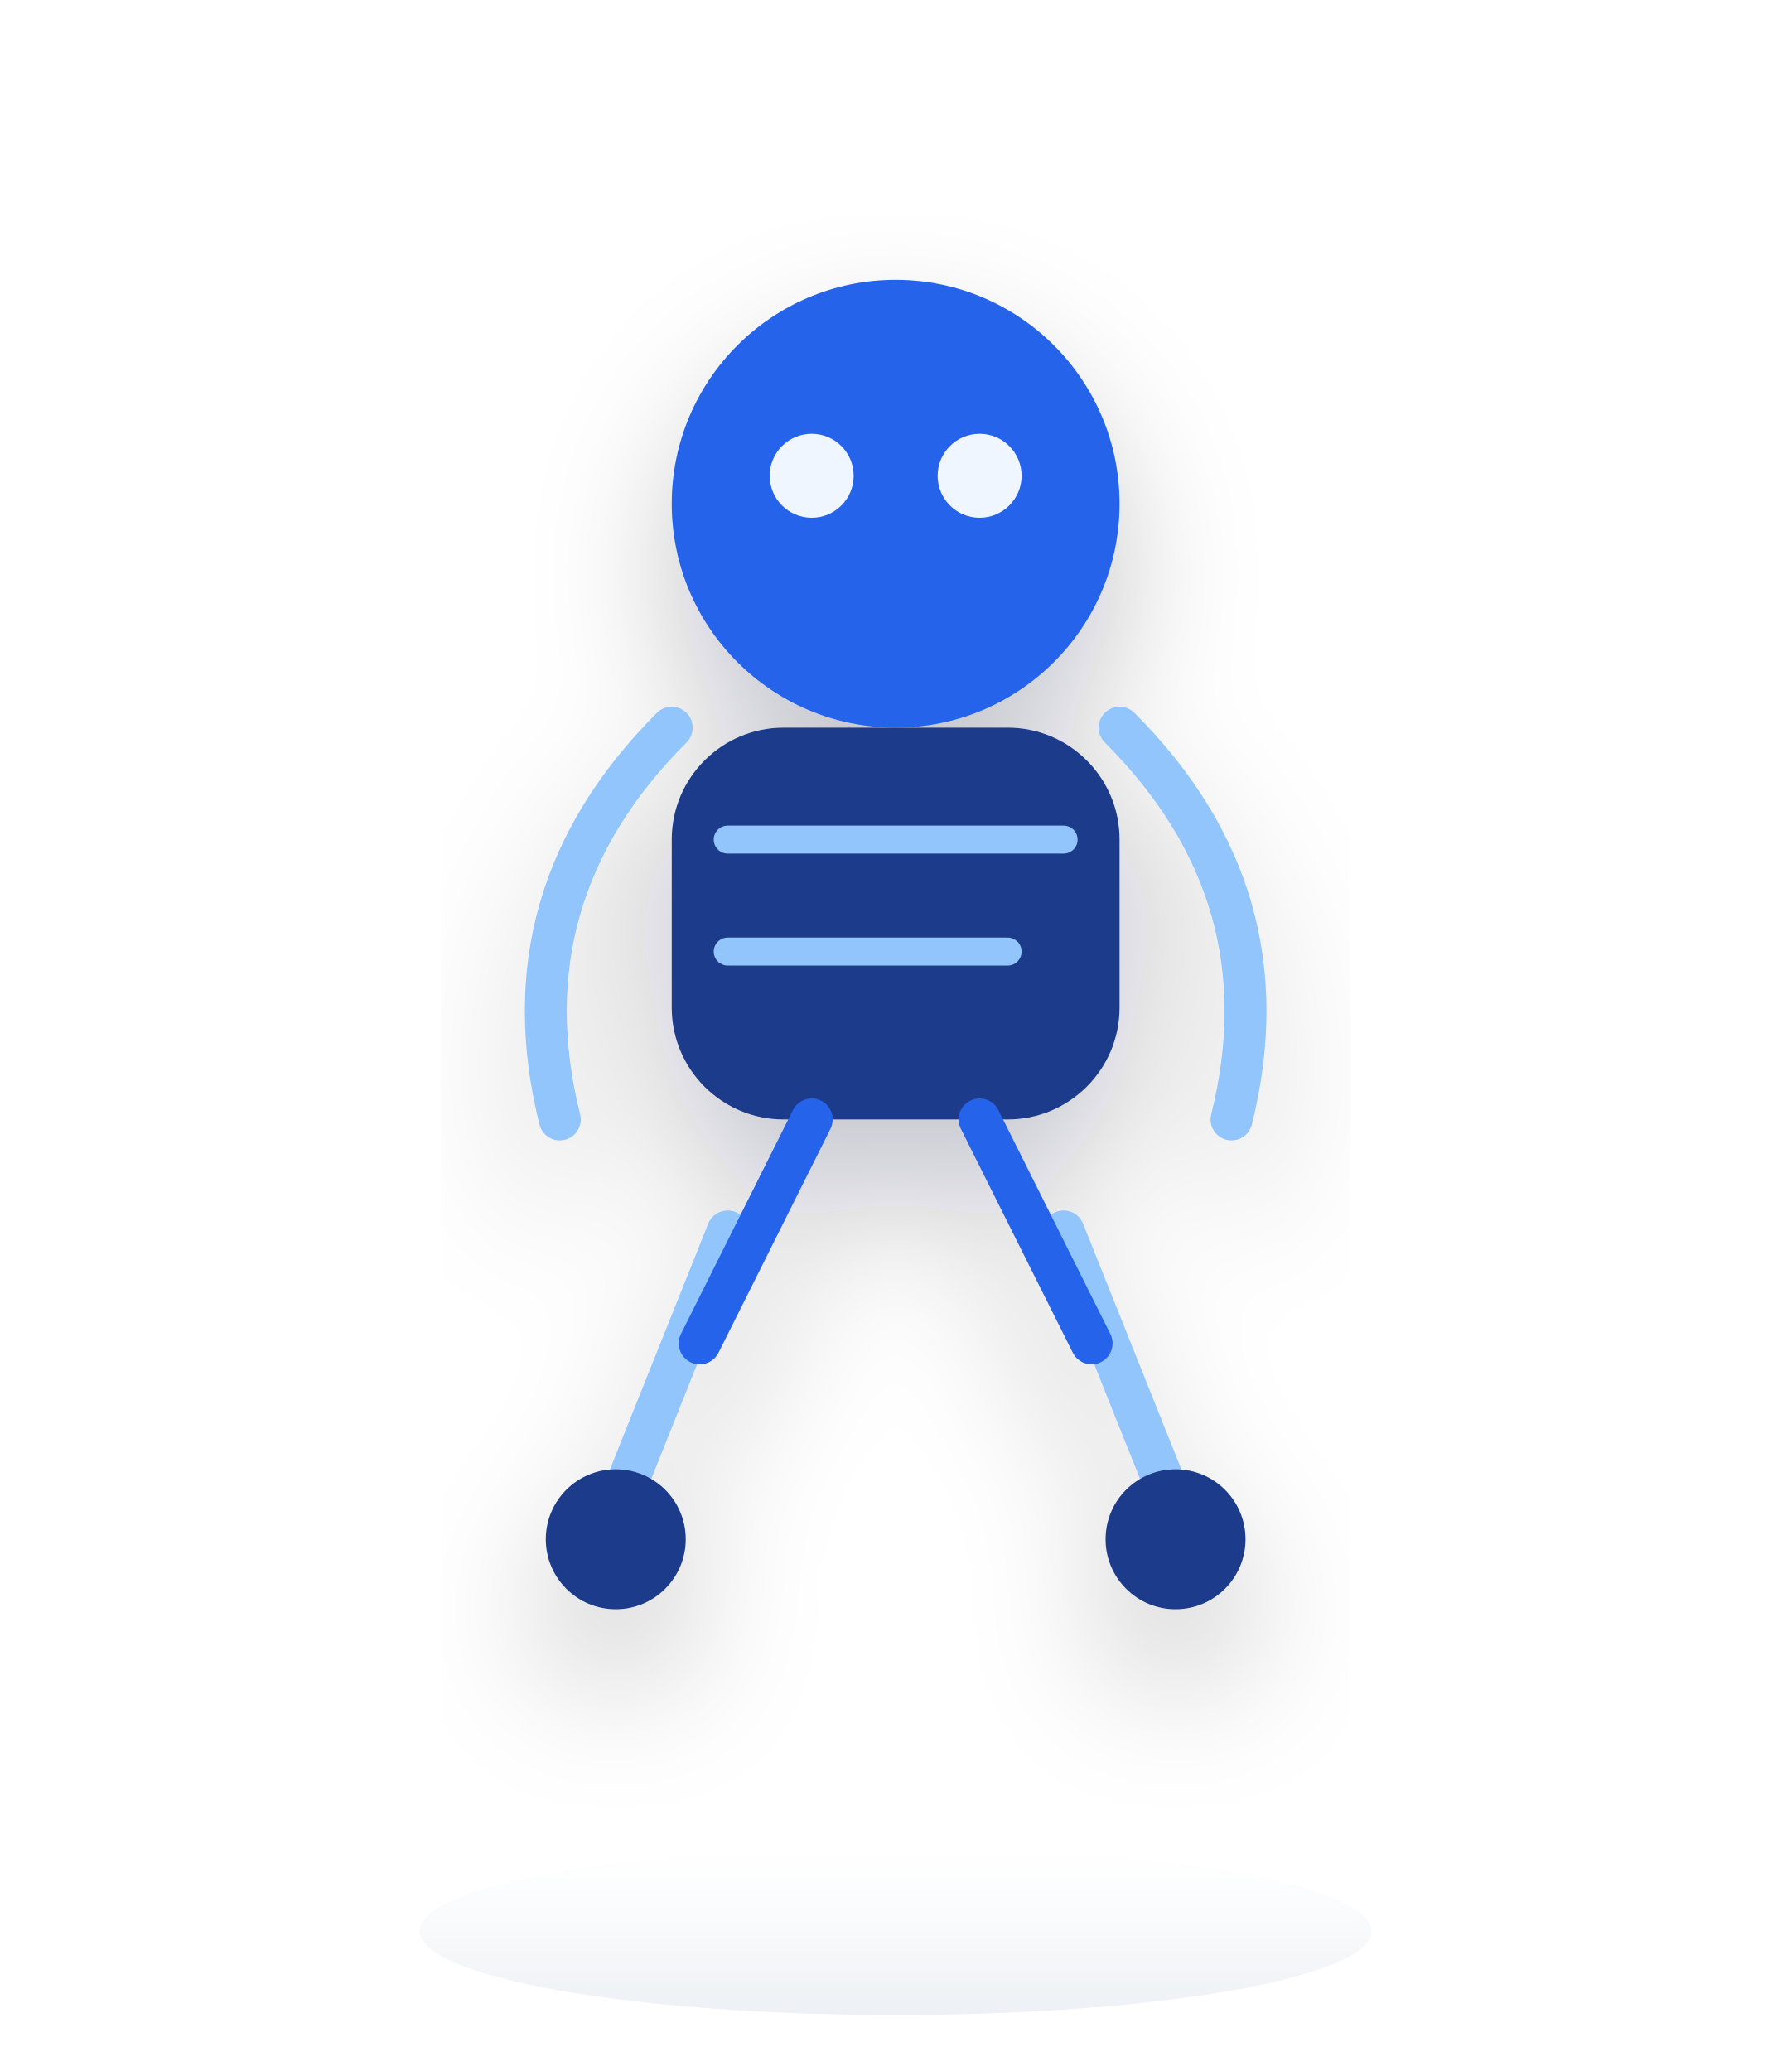
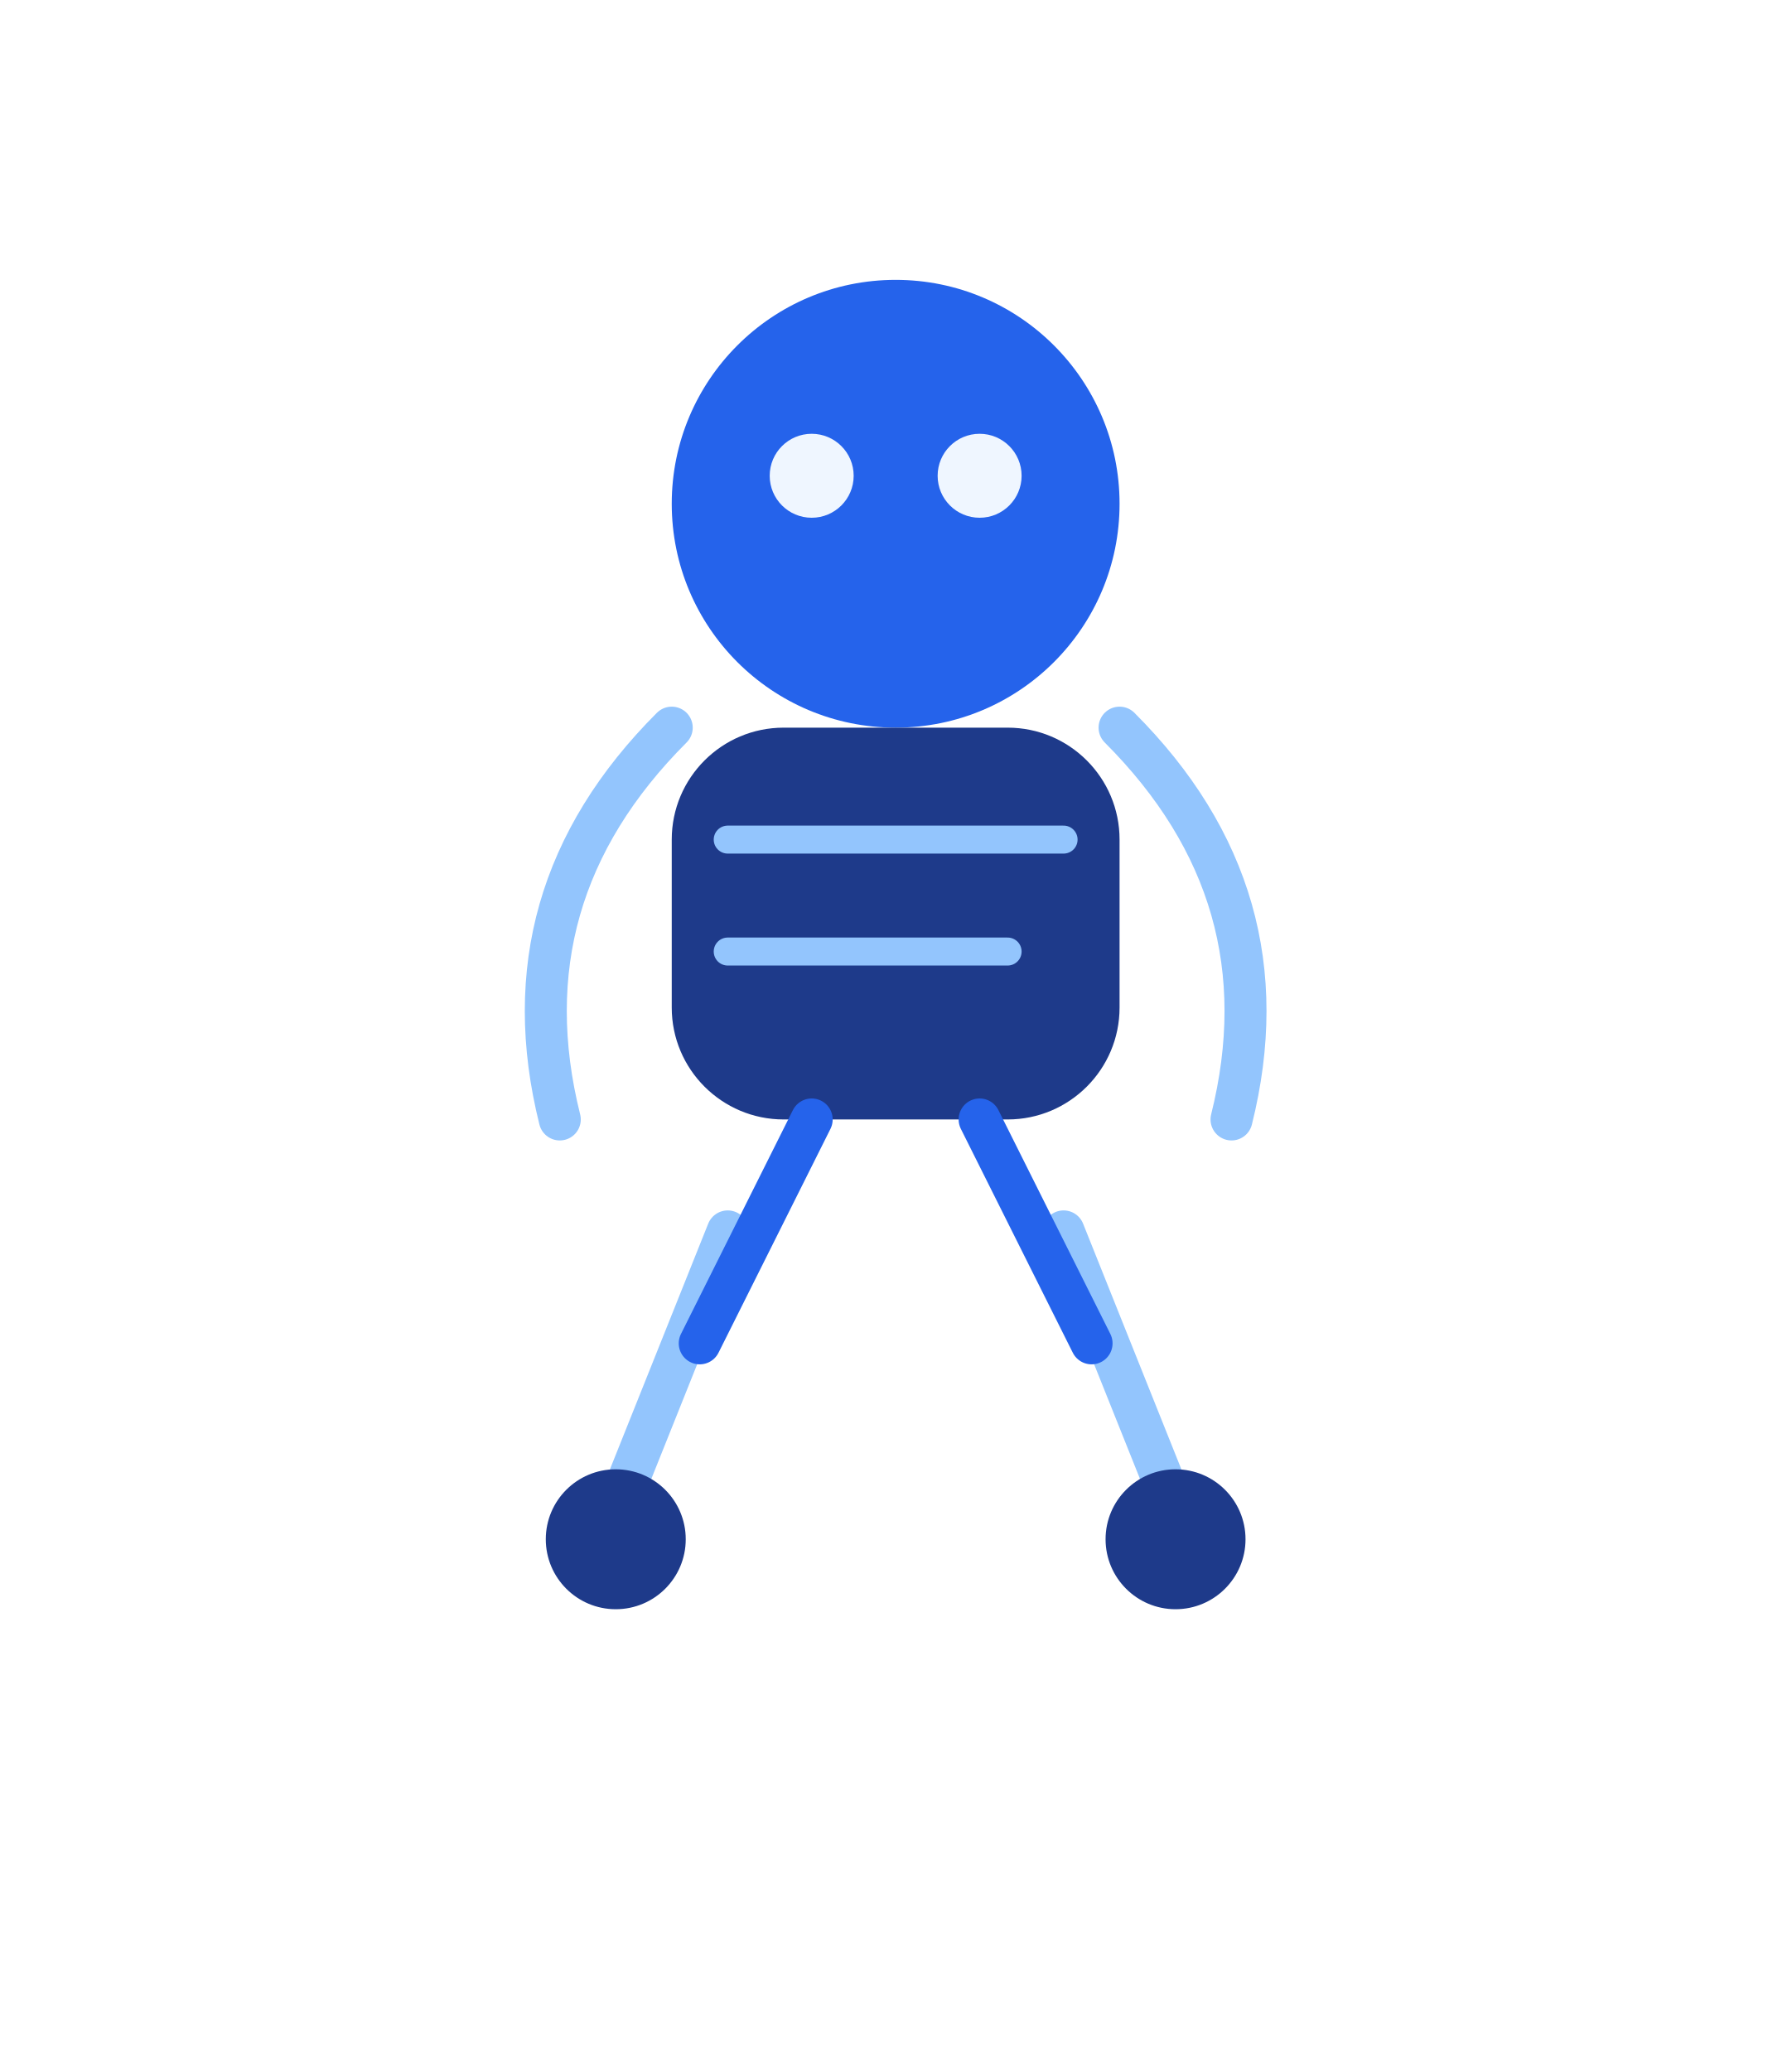
<svg xmlns="http://www.w3.org/2000/svg" viewBox="0 0 128 148" role="img" aria-hidden="true">
-   <defs>
-     <filter id="charShadow" x="-15%" y="-10%" width="130%" height="130%">
-       <feDropShadow dx="0" dy="5" stdDeviation="5" flood-color="#0f172a" flood-opacity="0.22" />
-     </filter>
-     <linearGradient id="floor" x1="0" y1="0" x2="0" y2="1">
-       <stop offset="0%" stop-color="#e2e8f0" stop-opacity="0" />
-       <stop offset="100%" stop-color="#cbd5e1" stop-opacity="0.35" />
-     </linearGradient>
-   </defs>
-   <ellipse cx="64" cy="138" rx="34" ry="6" fill="url(#floor)" />
-   <g filter="url(#charShadow)">
-     <circle cx="64" cy="36" r="16" fill="#2563eb" />
-     <circle cx="58" cy="34" r="3" fill="#eff6ff" />
-     <circle cx="70" cy="34" r="3" fill="#eff6ff" />
-     <path d="M48 52 Q36 64 40 80" fill="none" stroke="#93c5fd" stroke-width="3" stroke-linecap="round" />
-     <path d="M80 52 Q92 64 88 80" fill="none" stroke="#93c5fd" stroke-width="3" stroke-linecap="round" />
-     <rect x="48" y="52" width="32" height="28" rx="8" fill="#1e3a8a" />
-     <path d="M52 60 H76 M52 68 H72" stroke="#93c5fd" stroke-width="2" stroke-linecap="round" />
-     <path d="M52 88 L44 108 M76 88 L84 108" stroke="#93c5fd" stroke-width="3" stroke-linecap="round" />
-     <path d="M58 80 L50 96 M70 80 L78 96" stroke="#2563eb" stroke-width="3" stroke-linecap="round" />
-     <circle cx="44" cy="110" r="5" fill="#1e3a8a" />
-     <circle cx="84" cy="110" r="5" fill="#1e3a8a" />
-   </g>
+   <circle cx="64" cy="36" r="16" fill="#2563eb" />
+   <circle cx="58" cy="34" r="3" fill="#eff6ff" />
+   <circle cx="70" cy="34" r="3" fill="#eff6ff" />
+   <path d="M48 52 Q36 64 40 80" fill="none" stroke="#93c5fd" stroke-width="3" stroke-linecap="round" />
+   <path d="M80 52 Q92 64 88 80" fill="none" stroke="#93c5fd" stroke-width="3" stroke-linecap="round" />
+   <rect x="48" y="52" width="32" height="28" rx="8" fill="#1e3a8a" />
+   <path d="M52 60 H76 M52 68 H72" stroke="#93c5fd" stroke-width="2" stroke-linecap="round" />
+   <path d="M52 88 L44 108 M76 88 L84 108" stroke="#93c5fd" stroke-width="3" stroke-linecap="round" />
+   <path d="M58 80 L50 96 M70 80 L78 96" stroke="#2563eb" stroke-width="3" stroke-linecap="round" />
+   <circle cx="44" cy="110" r="5" fill="#1e3a8a" />
+   <circle cx="84" cy="110" r="5" fill="#1e3a8a" />
</svg>
